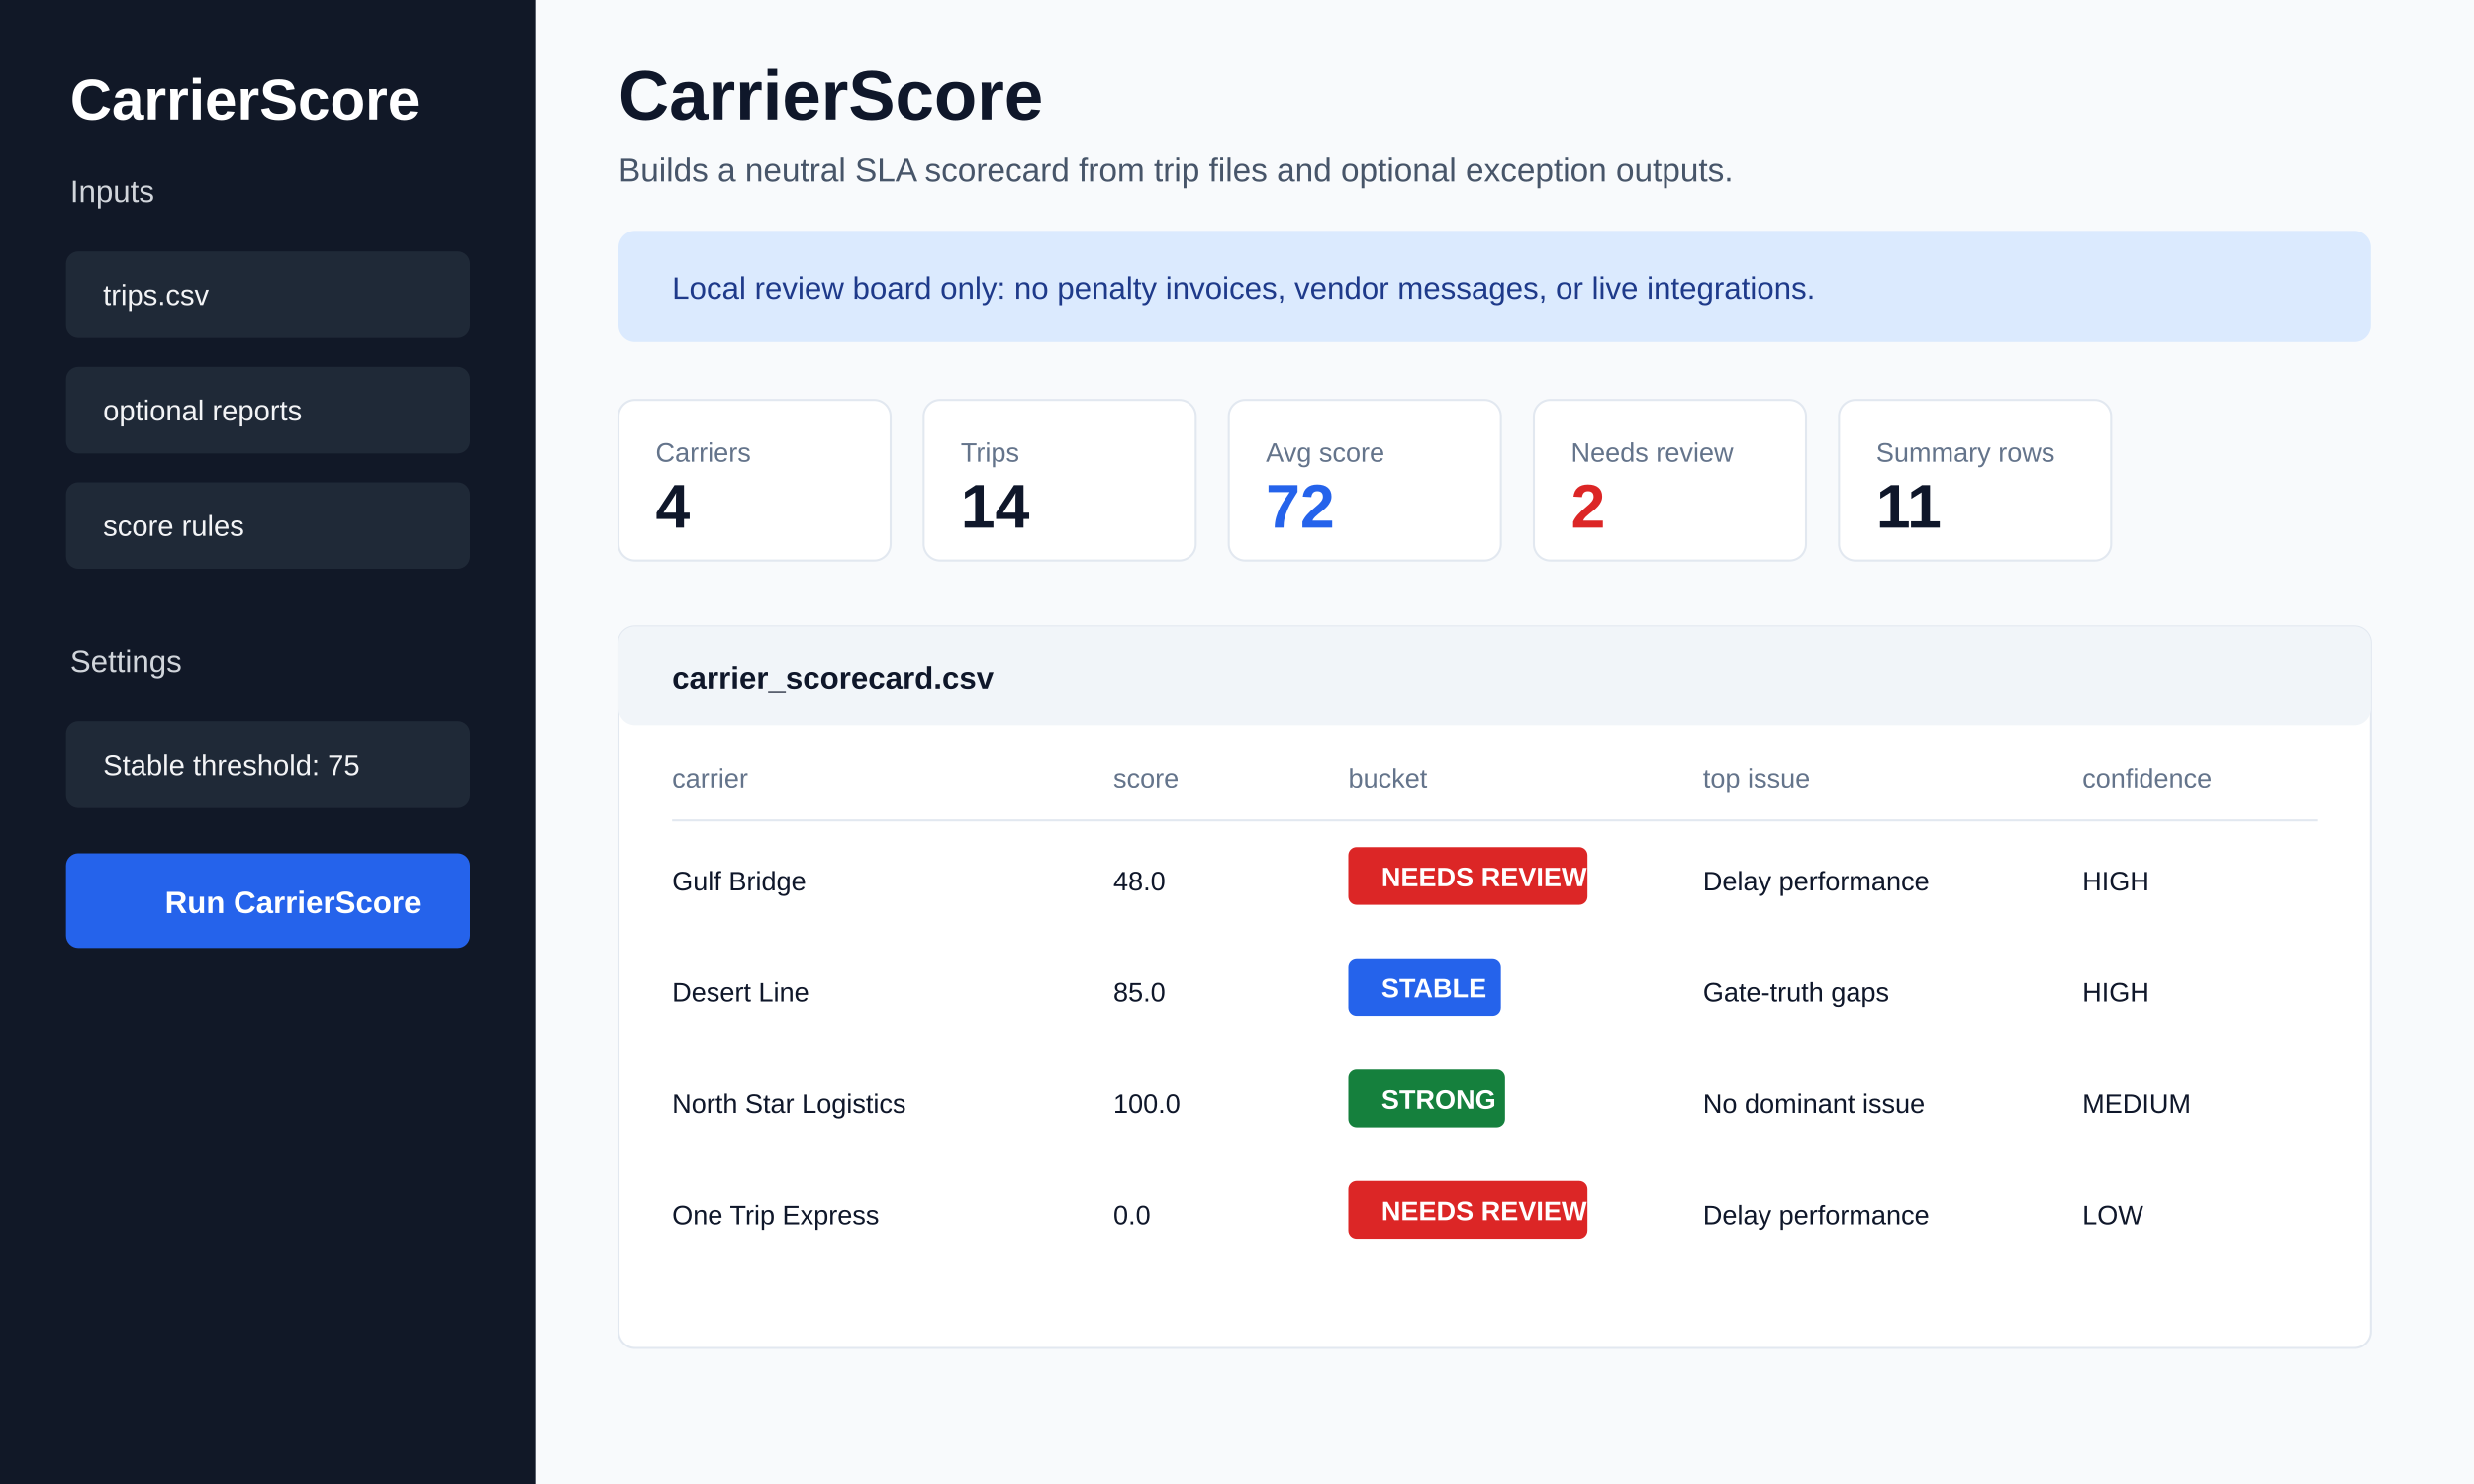
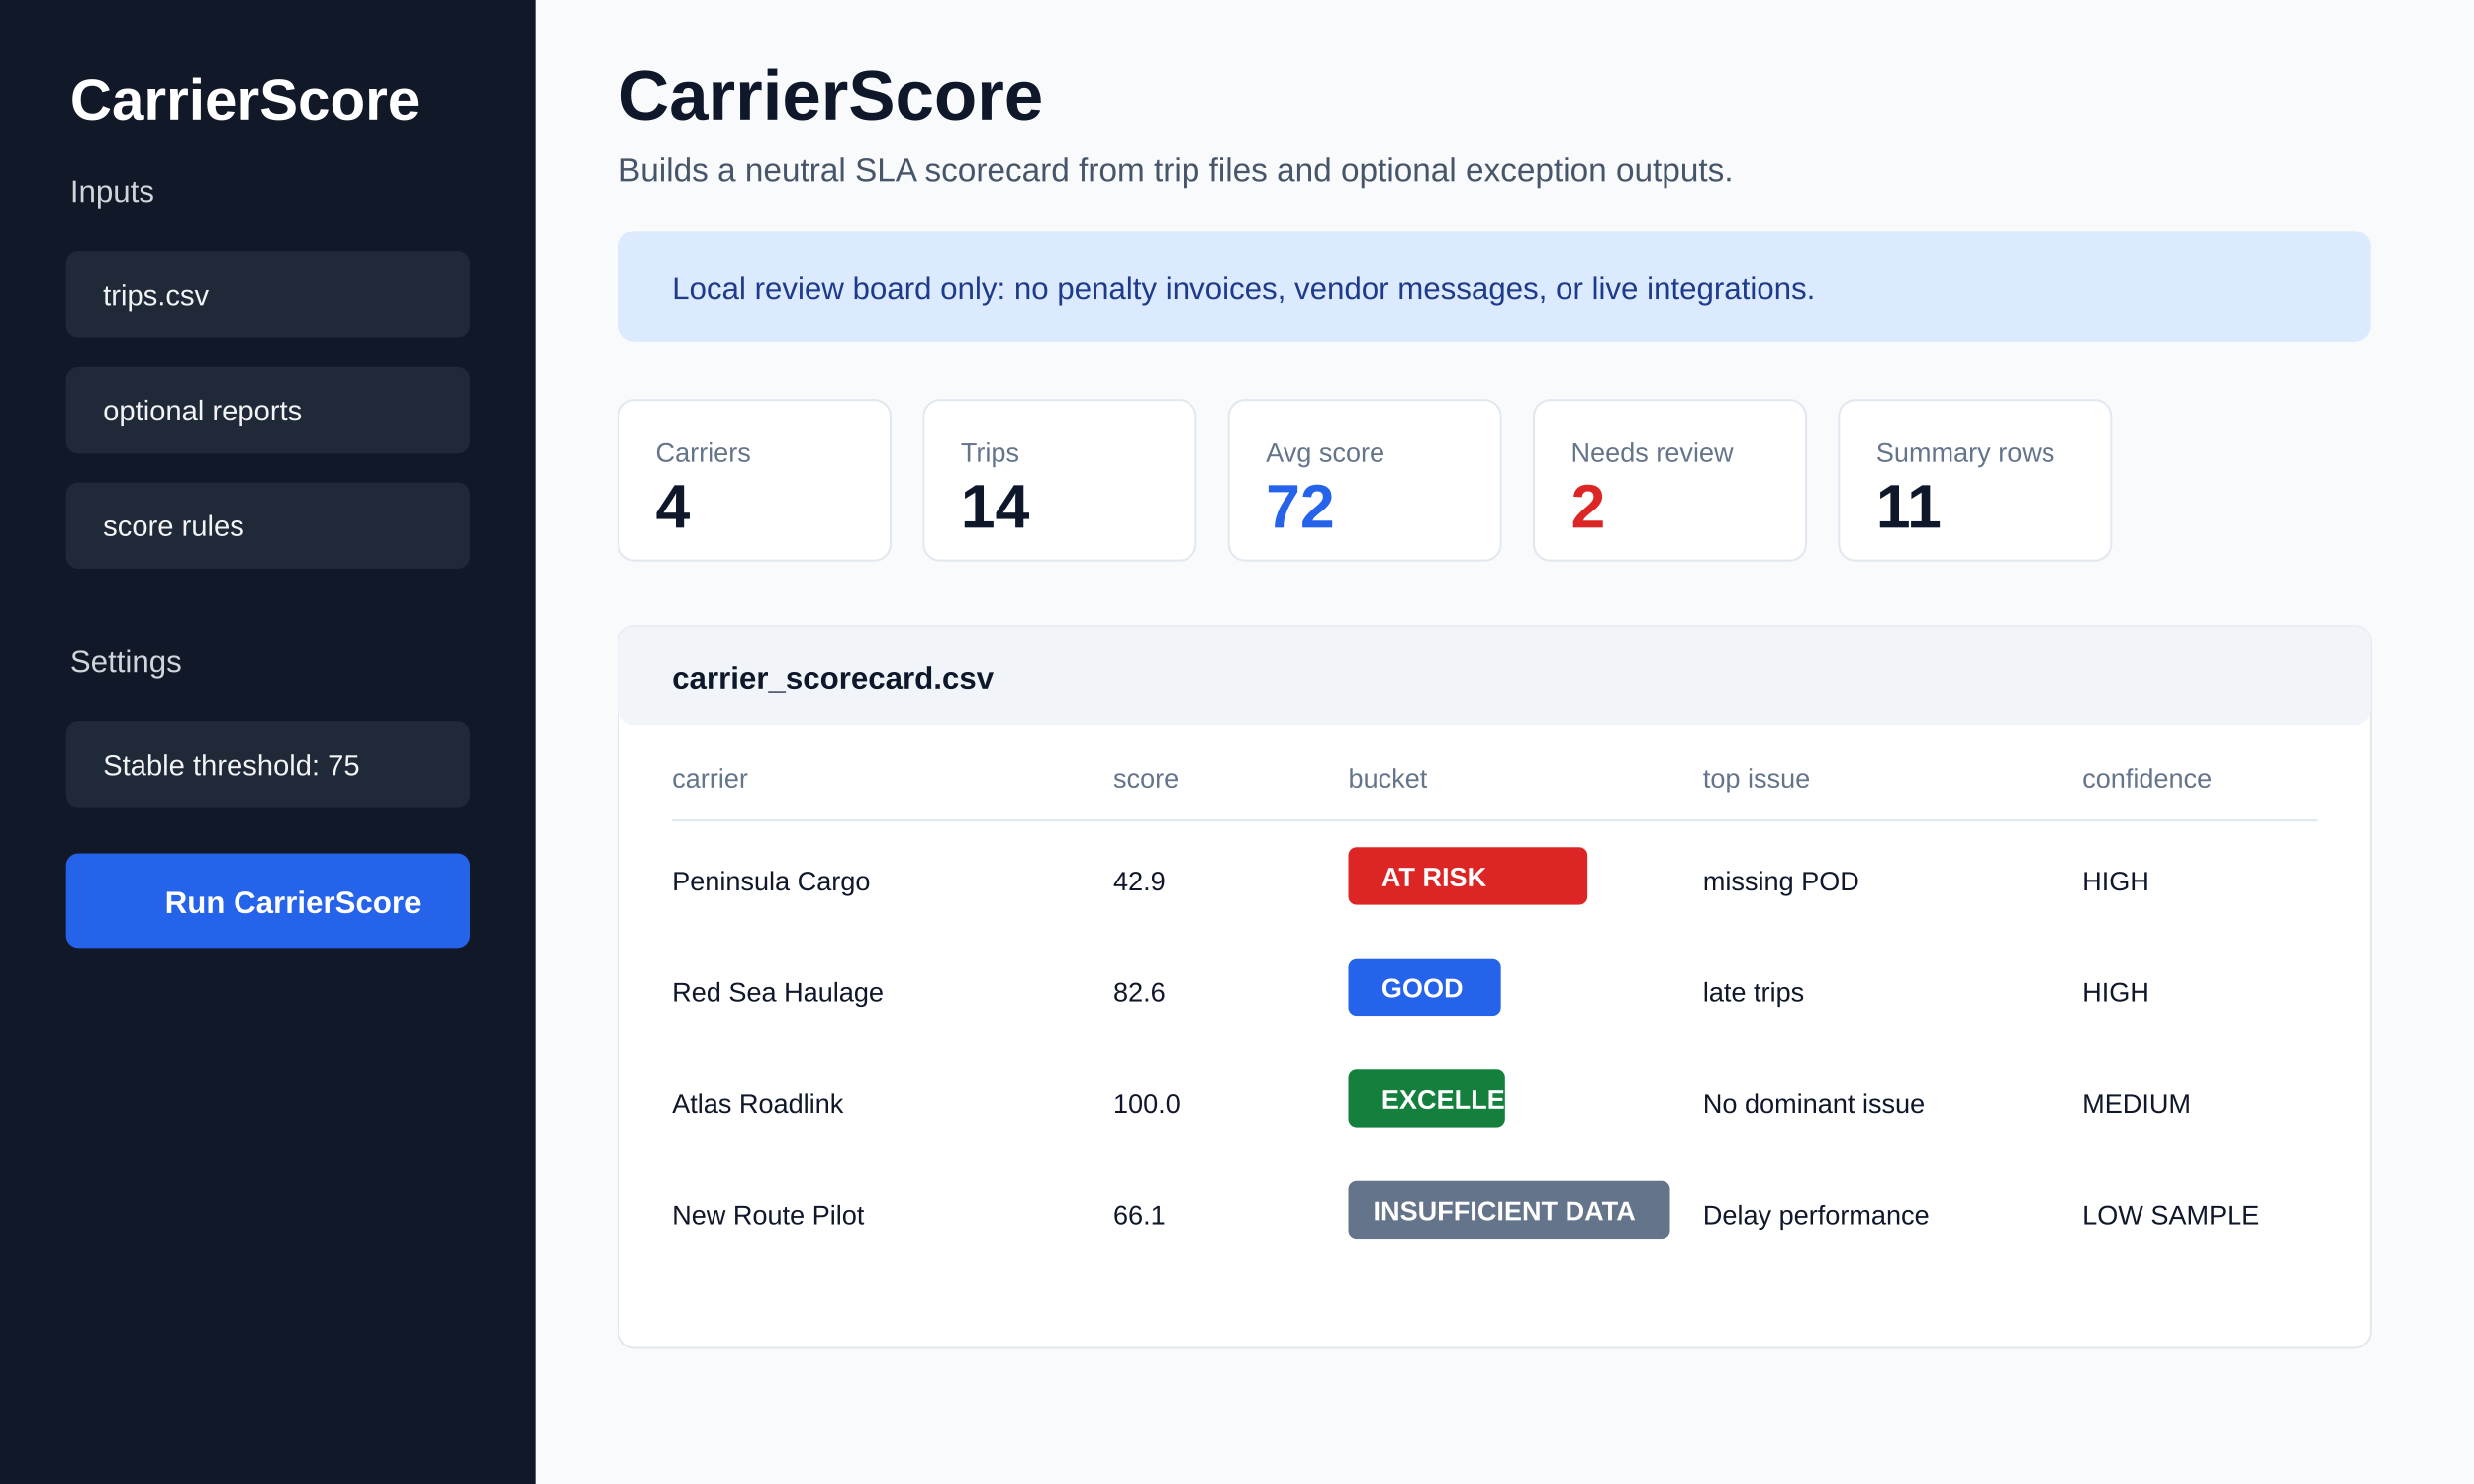
<svg xmlns="http://www.w3.org/2000/svg" width="1200" height="720" viewBox="0 0 1200 720" role="img" aria-labelledby="title desc">
  <rect width="1200" height="720" fill="#f8fafc" />
  <rect x="0" y="0" width="260" height="720" fill="#111827" />
  <text x="34" y="58" font-family="Arial, sans-serif" font-size="28" font-weight="700" fill="#ffffff">CarrierScore</text>
  <text x="34" y="98" font-family="Arial, sans-serif" font-size="15" fill="#d1d5db">Inputs</text>
  <rect x="32" y="122" width="196" height="42" rx="6" fill="#1f2937" />
  <text x="50" y="148" font-family="Arial, sans-serif" font-size="14" fill="#f3f4f6">trips.csv</text>
  <rect x="32" y="178" width="196" height="42" rx="6" fill="#1f2937" />
  <text x="50" y="204" font-family="Arial, sans-serif" font-size="14" fill="#f3f4f6">optional reports</text>
  <rect x="32" y="234" width="196" height="42" rx="6" fill="#1f2937" />
  <text x="50" y="260" font-family="Arial, sans-serif" font-size="14" fill="#f3f4f6">score rules</text>
  <text x="34" y="326" font-family="Arial, sans-serif" font-size="15" fill="#d1d5db">Settings</text>
  <rect x="32" y="350" width="196" height="42" rx="6" fill="#1f2937" />
  <text x="50" y="376" font-family="Arial, sans-serif" font-size="14" fill="#f3f4f6">Stable threshold: 75</text>
  <rect x="32" y="414" width="196" height="46" rx="6" fill="#2563eb" />
  <text x="80" y="443" font-family="Arial, sans-serif" font-size="15" font-weight="700" fill="#ffffff">Run CarrierScore</text>
  <text x="300" y="58" font-family="Arial, sans-serif" font-size="34" font-weight="700" fill="#0f172a">CarrierScore</text>
  <text x="300" y="88" font-family="Arial, sans-serif" font-size="16" fill="#475569">Builds a neutral SLA scorecard from trip files and optional exception outputs.</text>
  <rect x="300" y="112" width="850" height="54" rx="8" fill="#dbeafe" />
  <text x="326" y="145" font-family="Arial, sans-serif" font-size="15" fill="#1e3a8a">Local review board only: no penalty invoices, vendor messages, or live integrations.</text>
  <g font-family="Arial, sans-serif">
    <rect x="300" y="194" width="132" height="78" rx="8" fill="#ffffff" stroke="#e2e8f0" />
    <text x="318" y="224" font-size="13" fill="#64748b">Carriers</text>
    <text x="318" y="256" font-size="30" font-weight="700" fill="#0f172a">4</text>
    <rect x="448" y="194" width="132" height="78" rx="8" fill="#ffffff" stroke="#e2e8f0" />
    <text x="466" y="224" font-size="13" fill="#64748b">Trips</text>
    <text x="466" y="256" font-size="30" font-weight="700" fill="#0f172a">14</text>
    <rect x="596" y="194" width="132" height="78" rx="8" fill="#ffffff" stroke="#e2e8f0" />
    <text x="614" y="224" font-size="13" fill="#64748b">Avg score</text>
    <text x="614" y="256" font-size="30" font-weight="700" fill="#2563eb">72</text>
    <rect x="744" y="194" width="132" height="78" rx="8" fill="#ffffff" stroke="#e2e8f0" />
    <text x="762" y="224" font-size="13" fill="#64748b">Needs review</text>
    <text x="762" y="256" font-size="30" font-weight="700" fill="#dc2626">2</text>
    <rect x="892" y="194" width="132" height="78" rx="8" fill="#ffffff" stroke="#e2e8f0" />
    <text x="910" y="224" font-size="13" fill="#64748b">Summary rows</text>
    <text x="910" y="256" font-size="30" font-weight="700" fill="#0f172a">11</text>
  </g>
  <rect x="300" y="304" width="850" height="350" rx="8" fill="#ffffff" stroke="#e2e8f0" />
  <rect x="300" y="304" width="850" height="48" rx="8" fill="#f1f5f9" />
  <text x="326" y="334" font-family="Arial, sans-serif" font-size="15" font-weight="700" fill="#0f172a">carrier_scorecard.csv</text>
  <g font-family="Arial, sans-serif" font-size="13">
    <text x="326" y="382" fill="#64748b">carrier</text>
    <text x="540" y="382" fill="#64748b">score</text>
    <text x="654" y="382" fill="#64748b">bucket</text>
    <text x="826" y="382" fill="#64748b">top issue</text>
    <text x="1010" y="382" fill="#64748b">confidence</text>
    <line x1="326" y1="398" x2="1124" y2="398" stroke="#e2e8f0" />
-     <text x="326" y="432" fill="#0f172a">Gulf Bridge</text>
-     <text x="540" y="432" fill="#0f172a">48.0</text>
+     <text x="326" y="432" fill="#0f172a">Peninsula Cargo</text>
+     <text x="540" y="432" fill="#0f172a">42.9</text>
    <rect x="654" y="411" width="116" height="28" rx="4" fill="#dc2626" />
-     <text x="670" y="430" fill="#ffffff" font-weight="700">NEEDS REVIEW</text>
-     <text x="826" y="432" fill="#0f172a">Delay performance</text>
+     <text x="670" y="430" fill="#ffffff" font-weight="700">AT RISK</text>
+     <text x="826" y="432" fill="#0f172a">missing POD</text>
    <text x="1010" y="432" fill="#0f172a">HIGH</text>
-     <text x="326" y="486" fill="#0f172a">Desert Line</text>
-     <text x="540" y="486" fill="#0f172a">85.0</text>
+     <text x="326" y="486" fill="#0f172a">Red Sea Haulage</text>
+     <text x="540" y="486" fill="#0f172a">82.6</text>
    <rect x="654" y="465" width="74" height="28" rx="4" fill="#2563eb" />
-     <text x="670" y="484" fill="#ffffff" font-weight="700">STABLE</text>
-     <text x="826" y="486" fill="#0f172a">Gate-truth gaps</text>
+     <text x="670" y="484" fill="#ffffff" font-weight="700">GOOD</text>
+     <text x="826" y="486" fill="#0f172a">late trips</text>
    <text x="1010" y="486" fill="#0f172a">HIGH</text>
-     <text x="326" y="540" fill="#0f172a">North Star Logistics</text>
+     <text x="326" y="540" fill="#0f172a">Atlas Roadlink</text>
    <text x="540" y="540" fill="#0f172a">100.0</text>
    <rect x="654" y="519" width="76" height="28" rx="4" fill="#15803d" />
-     <text x="670" y="538" fill="#ffffff" font-weight="700">STRONG</text>
+     <text x="670" y="538" fill="#ffffff" font-weight="700">EXCELLENT</text>
    <text x="826" y="540" fill="#0f172a">No dominant issue</text>
    <text x="1010" y="540" fill="#0f172a">MEDIUM</text>
-     <text x="326" y="594" fill="#0f172a">One Trip Express</text>
-     <text x="540" y="594" fill="#0f172a">0.0</text>
-     <rect x="654" y="573" width="116" height="28" rx="4" fill="#dc2626" />
-     <text x="670" y="592" fill="#ffffff" font-weight="700">NEEDS REVIEW</text>
+     <text x="326" y="594" fill="#0f172a">New Route Pilot</text>
+     <text x="540" y="594" fill="#0f172a">66.1</text>
+     <rect x="654" y="573" width="156" height="28" rx="4" fill="#64748b" />
+     <text x="666" y="592" fill="#ffffff" font-weight="700">INSUFFICIENT DATA</text>
    <text x="826" y="594" fill="#0f172a">Delay performance</text>
-     <text x="1010" y="594" fill="#0f172a">LOW</text>
+     <text x="1010" y="594" fill="#0f172a">LOW SAMPLE</text>
  </g>
</svg>
